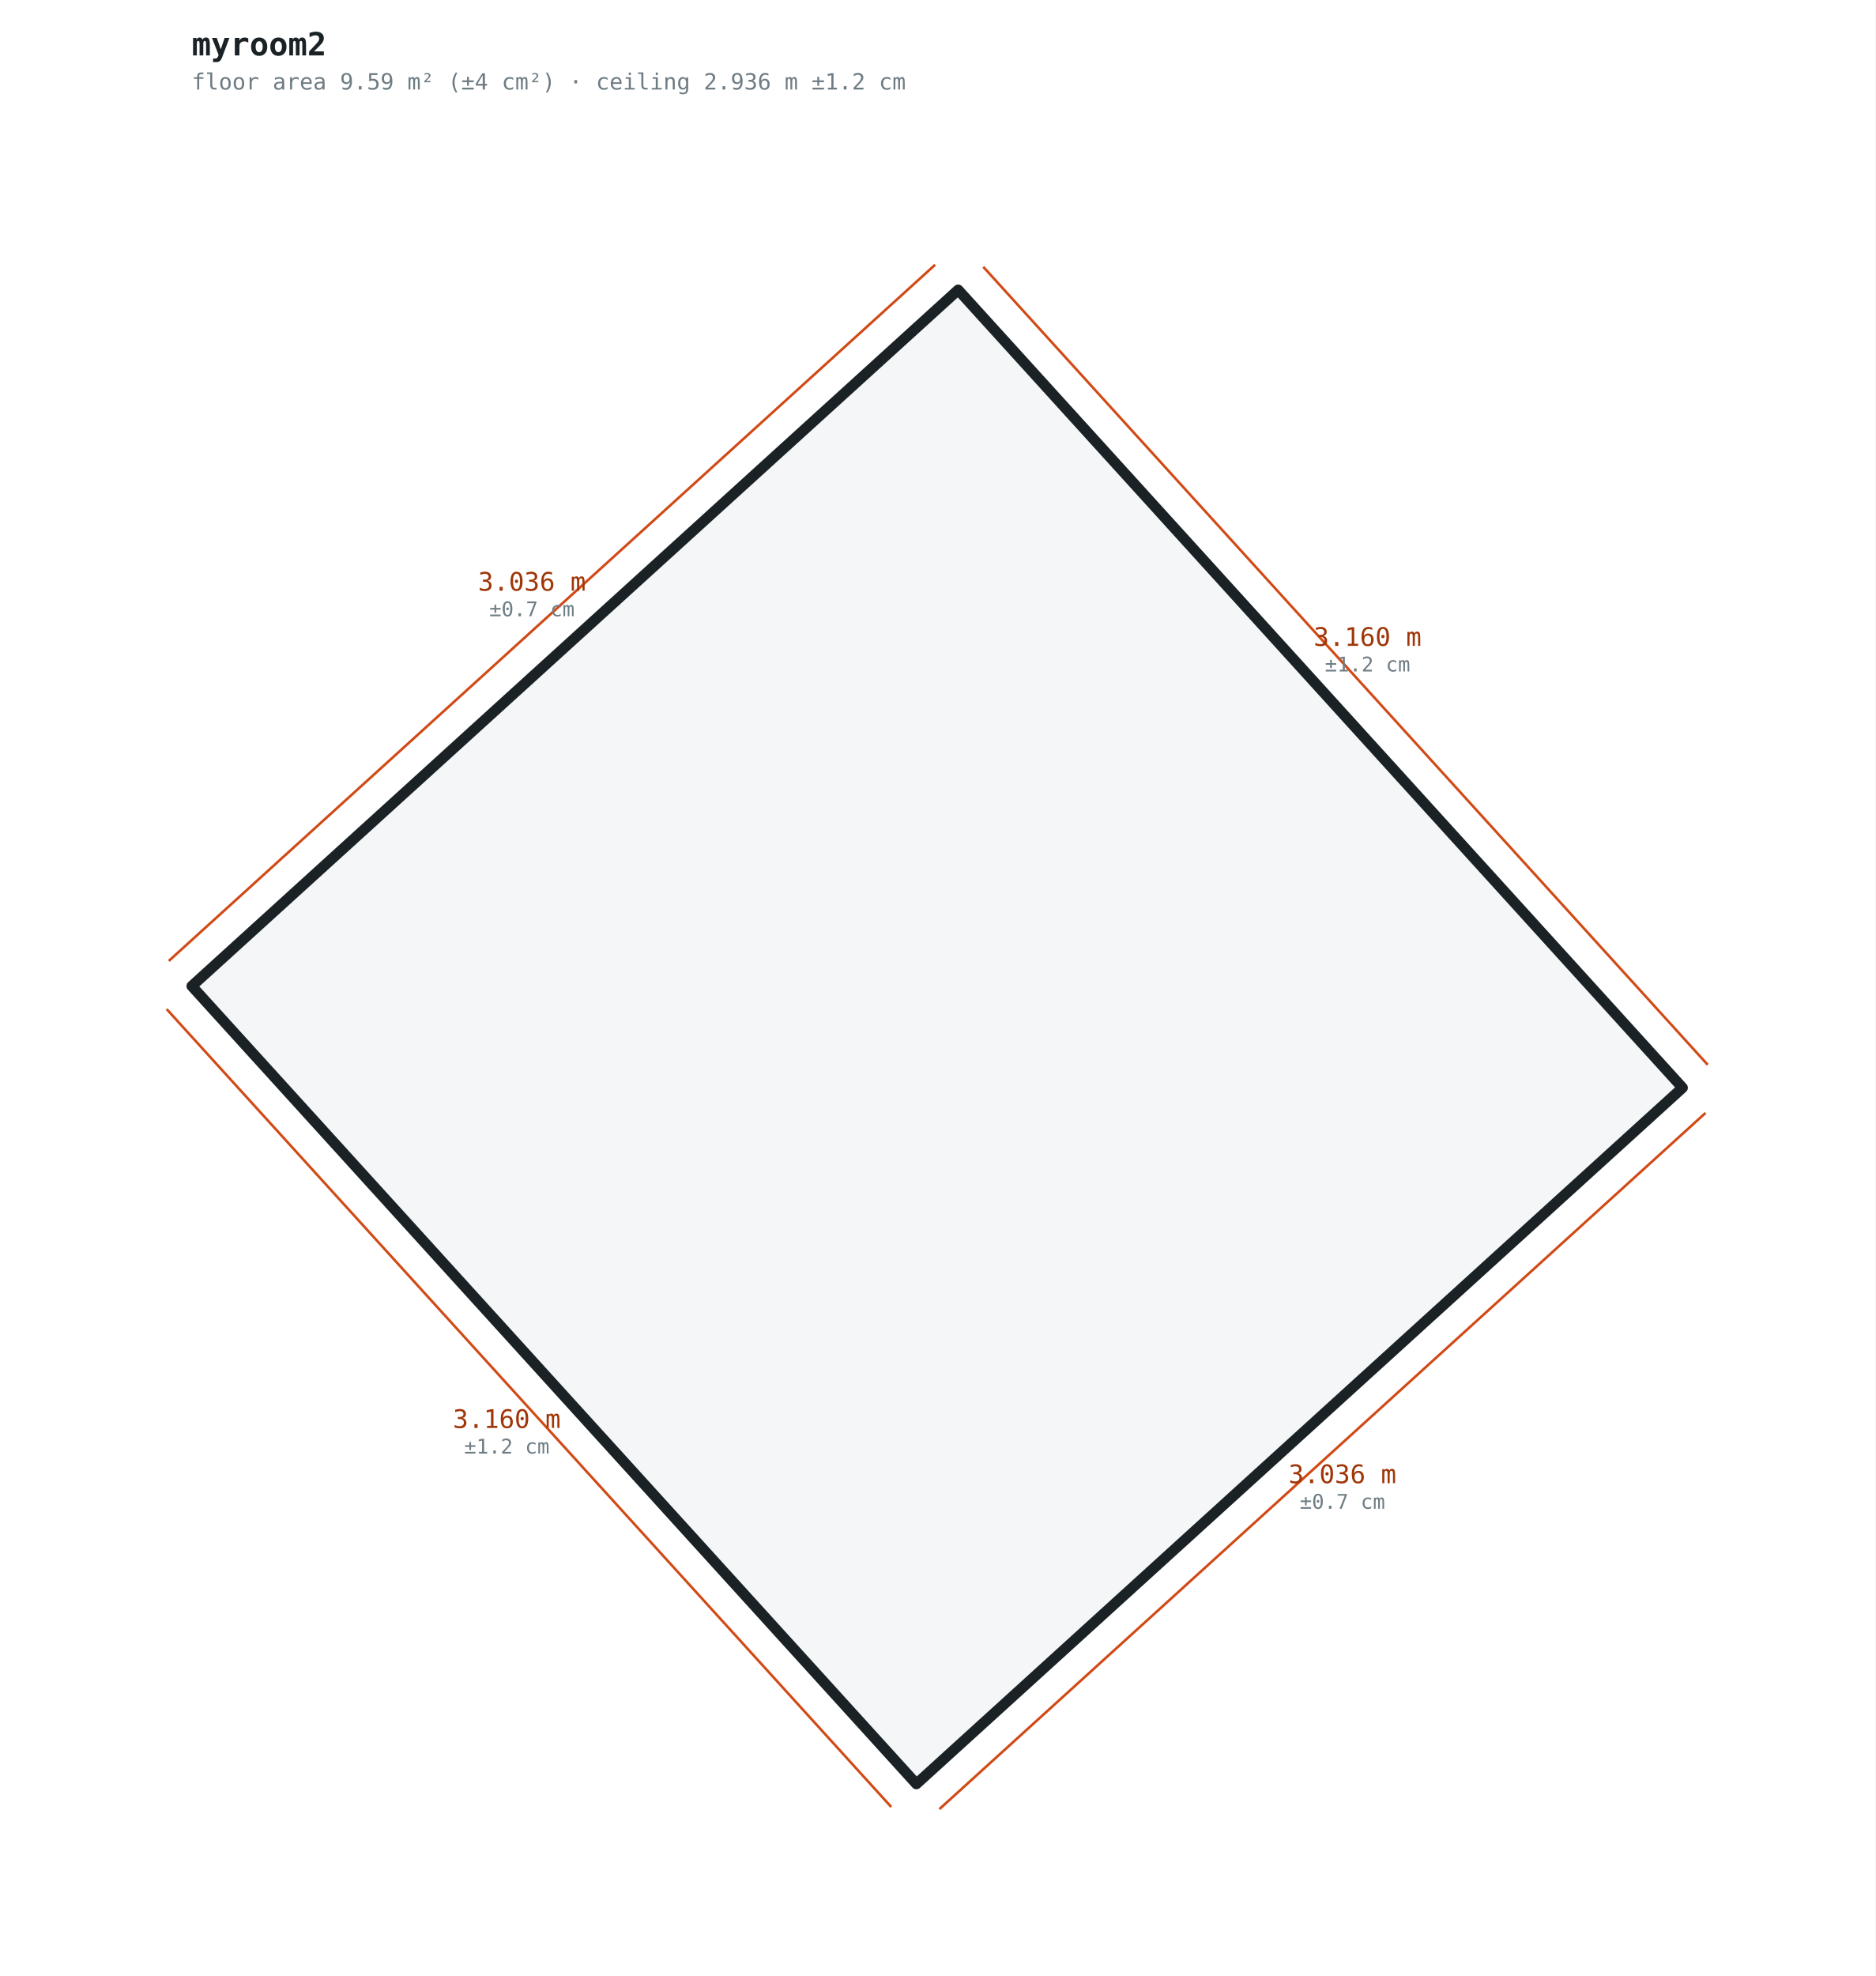
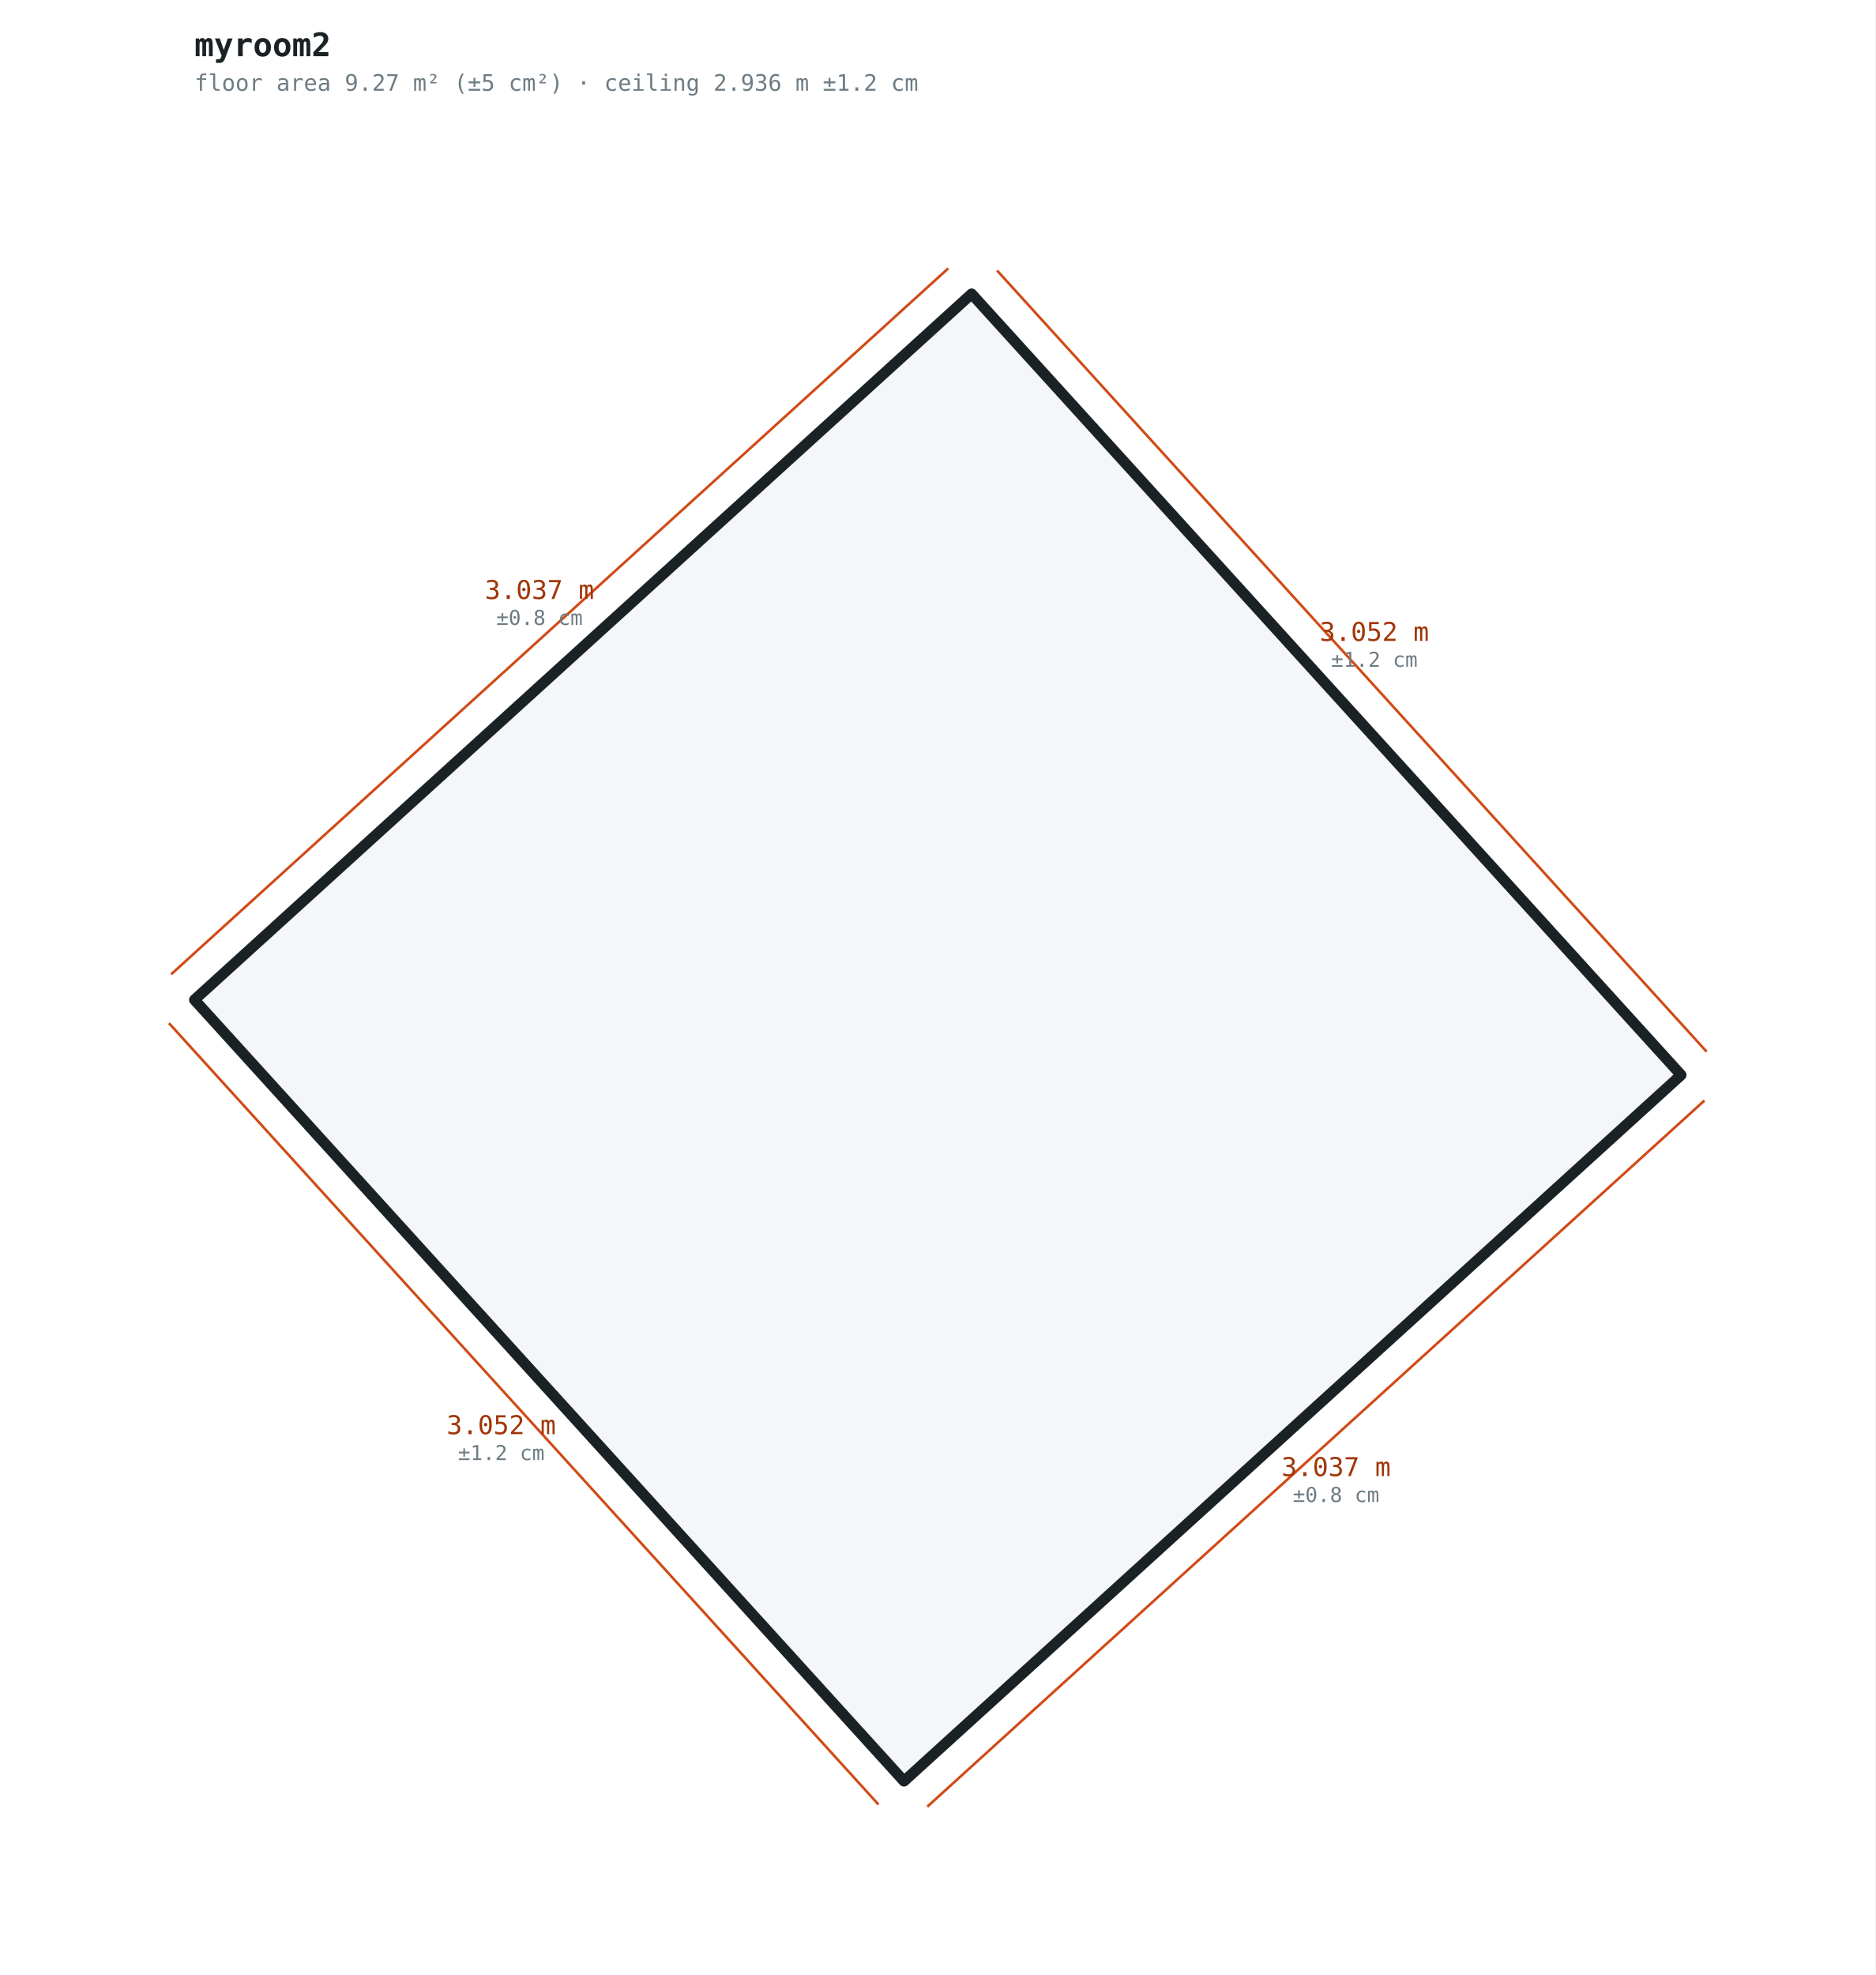
- <svg xmlns="http://www.w3.org/2000/svg" width="880" height="927" viewBox="0 0 880 927">
+ <svg xmlns="http://www.w3.org/2000/svg" width="868" height="914" viewBox="0 0 868 914">
  <style>.wall{fill:#f4f6f7;stroke:#1b2226;stroke-width:5;stroke-linejoin:round}.dim{stroke:#d14a16;stroke-width:1.2}.tick{stroke:#d14a16;stroke-width:1.2}text{font-family:ui-monospace,Menlo,monospace;fill:#1b2226}.d{font-size:12px;fill:#a03608}.ci{font-size:9.5px;fill:#6e7c84}.t{font-size:15px;font-weight:600}.s{font-size:10.5px;fill:#6e7c84}</style>
-   <rect width="880" height="927" fill="#ffffff" />
+   <rect width="868" height="914" fill="#ffffff" />
  <text class="t" x="90" y="26">myroom2</text>
-   <text class="s" x="90" y="42">floor area 9.59 m² (±4 cm²) · ceiling 2.936 m ±1.2 cm</text>
-   <polygon class="wall" points="430.0,836.9 789.5,510.3 449.6,136.0 90.0,462.6" />
-   <line class="dim" x1="430.0" y1="836.9" x2="789.5" y2="510.3" transform="translate(10.8,11.8)" />
-   <text class="d" x="629.9" y="695.8" text-anchor="middle">3.036 m</text>
-   <text class="ci" x="629.9" y="707.8" text-anchor="middle">±0.7 cm</text>
-   <line class="dim" x1="789.5" y1="510.3" x2="449.6" y2="136.0" transform="translate(11.8,-10.8)" />
-   <text class="d" x="641.7" y="303.0" text-anchor="middle">3.160 m</text>
-   <text class="ci" x="641.7" y="315.0" text-anchor="middle">±1.2 cm</text>
-   <line class="dim" x1="449.6" y1="136.0" x2="90.0" y2="462.6" transform="translate(-10.8,-11.8)" />
-   <text class="d" x="249.6" y="277.1" text-anchor="middle">3.036 m</text>
-   <text class="ci" x="249.6" y="289.1" text-anchor="middle">±0.7 cm</text>
-   <line class="dim" x1="90.0" y1="462.6" x2="430.0" y2="836.9" transform="translate(-11.8,10.8)" />
-   <text class="d" x="237.8" y="669.9" text-anchor="middle">3.160 m</text>
-   <text class="ci" x="237.8" y="681.9" text-anchor="middle">±1.2 cm</text>
+   <text class="s" x="90" y="42">floor area 9.27 m² (±5 cm²) · ceiling 2.936 m ±1.2 cm</text>
+   <polygon class="wall" points="418.4,824.3 778.1,497.5 449.7,136.0 90.0,462.7" />
+   <line class="dim" x1="418.4" y1="824.3" x2="778.1" y2="497.5" transform="translate(10.8,11.8)" />
+   <text class="d" x="618.4" y="683.1" text-anchor="middle">3.037 m</text>
+   <text class="ci" x="618.4" y="695.1" text-anchor="middle">±0.8 cm</text>
+   <line class="dim" x1="778.1" y1="497.5" x2="449.7" y2="136.0" transform="translate(11.8,-10.8)" />
+   <text class="d" x="636.1" y="296.6" text-anchor="middle">3.052 m</text>
+   <text class="ci" x="636.1" y="308.6" text-anchor="middle">±1.2 cm</text>
+   <line class="dim" x1="449.7" y1="136.0" x2="90.0" y2="462.7" transform="translate(-10.8,-11.8)" />
+   <text class="d" x="249.7" y="277.2" text-anchor="middle">3.037 m</text>
+   <text class="ci" x="249.7" y="289.2" text-anchor="middle">±0.8 cm</text>
+   <line class="dim" x1="90.0" y1="462.7" x2="418.4" y2="824.3" transform="translate(-11.8,10.8)" />
+   <text class="d" x="232.0" y="663.7" text-anchor="middle">3.052 m</text>
+   <text class="ci" x="232.0" y="675.7" text-anchor="middle">±1.2 cm</text>
</svg>
